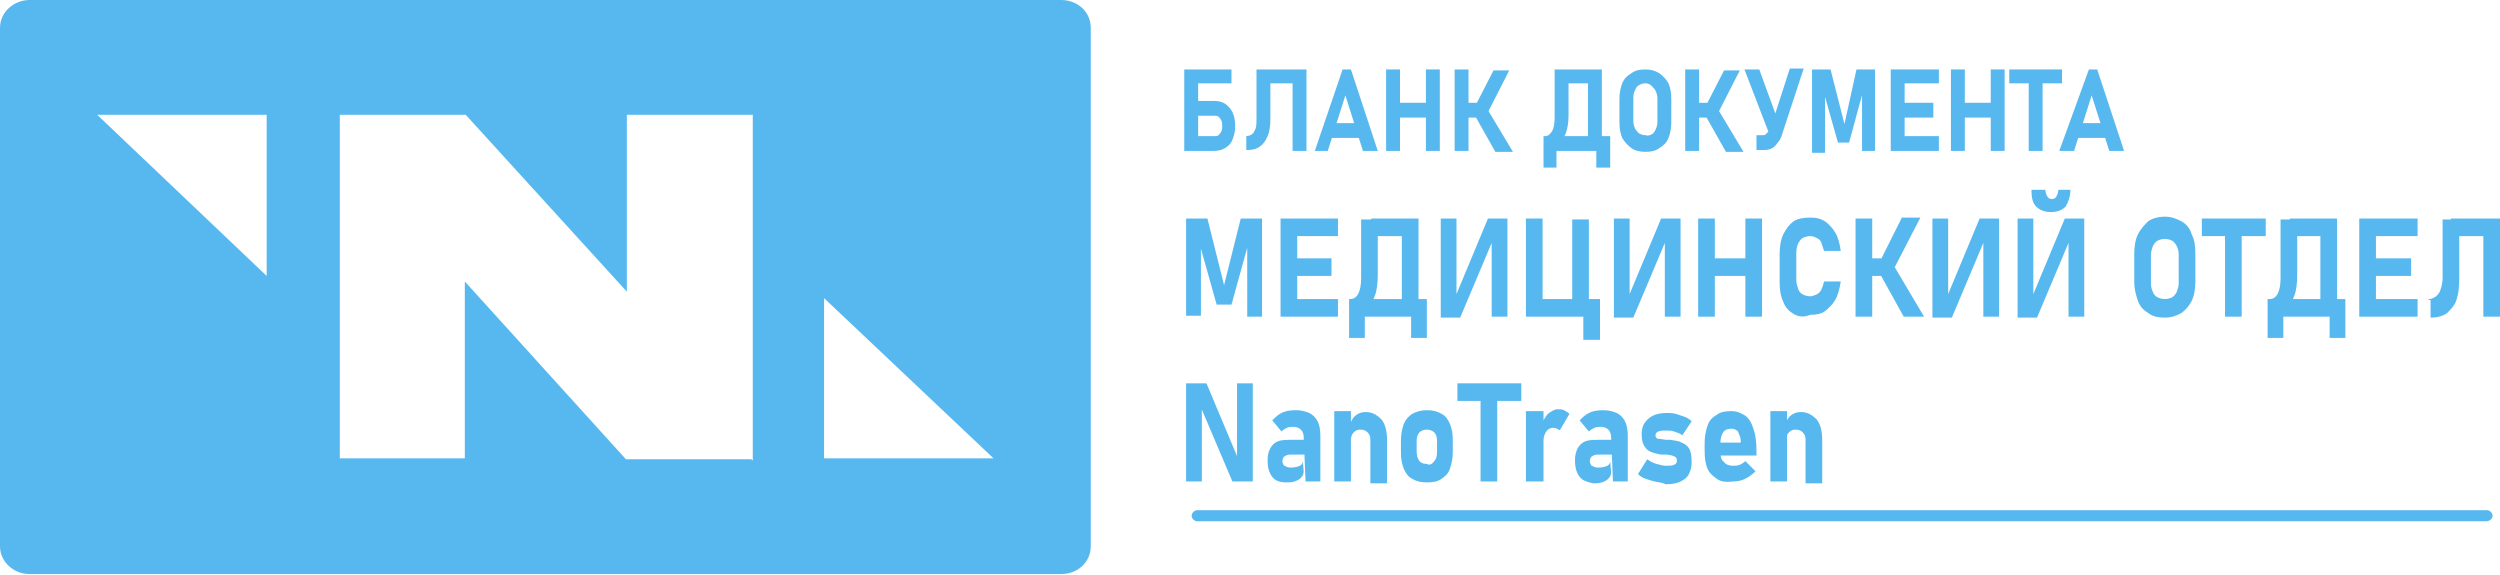
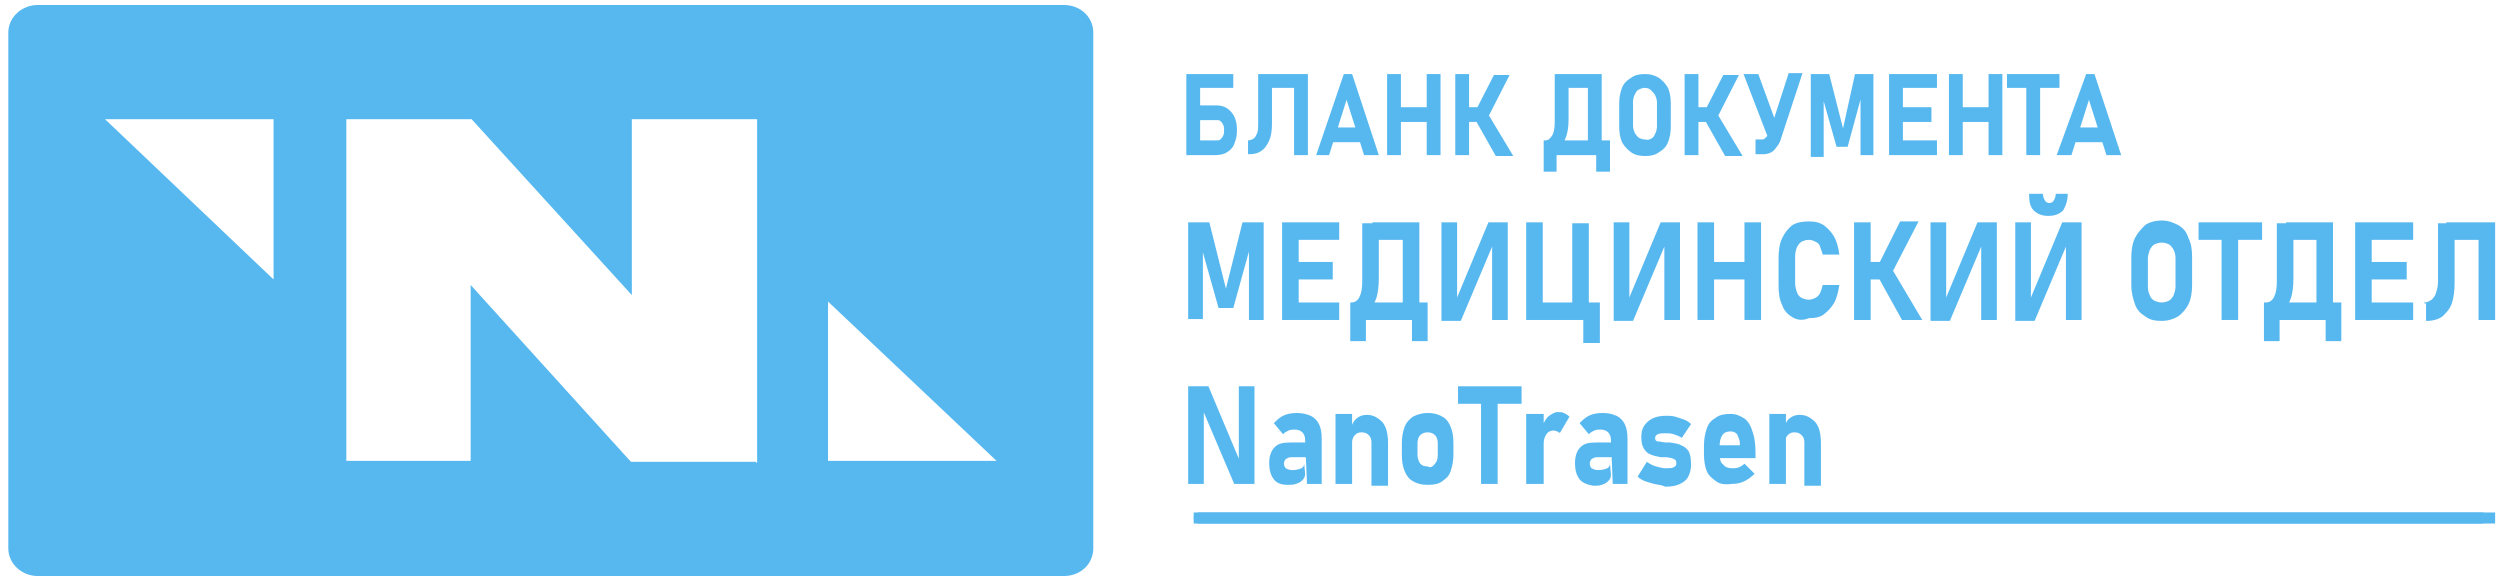
- <svg xmlns="http://www.w3.org/2000/svg" version="1.1" id="Слой_1" x="0px" y="0px" viewBox="0 0 270 62" style="enable-background:new 0 0 270 62;" xml:space="preserve">
-   <style type="text/css">
+ <svg xmlns="http://www.w3.org/2000/svg" version="1.1" x="0px" y="0px" width="301.2" height="70.0" viewBox="0 0 301.2 70.0" style="enable-background:new 0 0 301.2 70.0;" xml:space="preserve">
+   <style type="text/css" id="style1">
	.st0{fill:#57B8F0;}
</style>
-   <path class="st0" d="M114.6,0H3.2C1.5,0,0,1.3,0,3v56c0,1.7,1.5,3,3.2,3h111.4c1.8,0,3.2-1.3,3.2-3V3C117.8,1.3,116.4,0,114.6,0z   M28.8,29.8L10.5,12.4h18.3V29.8z M81.2,49.6H67.6L50.2,30.4v19.1H36.7V12.4h13.6l17.4,19.1V12.4h13.6v37.3H81.2z M89,49.6V32.2  l18.3,17.3H89V49.6z" />
-   <g>
-     <g>
-       <g>
-         <path class="st0" d="M127.9,7.5h1.5v8.8h-1.5V7.5z M128.5,7.5h4.5V9h-4.5V7.5z M128.7,14.7h2.5c0.2,0,0.3,0,0.4-0.1     c0.1-0.1,0.2-0.2,0.3-0.4s0.1-0.4,0.1-0.6c0-0.2,0-0.4-0.1-0.6c-0.1-0.2-0.2-0.3-0.3-0.4c-0.1-0.1-0.3-0.1-0.4-0.1h-2.5v-1.6h2.4     c0.5,0,0.9,0.1,1.2,0.3s0.6,0.5,0.8,0.9s0.3,0.9,0.3,1.5s-0.1,1-0.3,1.5s-0.5,0.7-0.8,0.9c-0.3,0.2-0.8,0.3-1.2,0.3h-2.4     L128.7,14.7L128.7,14.7z" />
-         <path class="st0" d="M134.6,14.7c0.2,0,0.5-0.1,0.6-0.2c0.2-0.1,0.3-0.4,0.4-0.6c0.1-0.3,0.1-0.6,0.1-1V7.5h1.5v5.4     c0,0.7-0.1,1.4-0.3,1.8c-0.2,0.5-0.5,0.9-0.8,1.1c-0.4,0.3-0.8,0.4-1.4,0.4h-0.1L134.6,14.7L134.6,14.7z M136.6,7.5h3.5V9h-3.5     V7.5z M139.6,7.5h1.5v8.8h-1.5V7.5z" />
-         <path class="st0" d="M145,7.5h0.9l2.9,8.8h-1.6l-1.9-6l-1.9,6H142L145,7.5z M143.4,13.3h4v1.6h-4V13.3z" />
-         <path class="st0" d="M149.7,7.5h1.5v8.8h-1.5V7.5z M150.5,11.1h4.5v1.6h-4.5V11.1z M154,7.5h1.5v8.8H154V7.5z" />
-         <path class="st0" d="M157.1,7.5h1.5v8.8h-1.5V7.5z M157.8,11.1h2.7v1.6h-2.7V11.1z M159.3,12.5l1.4-0.6l2.7,4.5h-1.9L159.3,12.5z      M159.3,11.5l2-3.9h1.7l-2.6,5.1L159.3,11.5z" />
-         <path class="st0" d="M166.7,14.7h6.6v1.6h-6.6V14.7z M166.7,14.7h1.4v3.4h-1.4V14.7z M166.8,14.7h0.1c0.3,0,0.5-0.2,0.7-0.5     s0.3-0.8,0.3-1.5V7.5h1.5v5c0,0.7-0.1,1.4-0.3,1.9s-0.4,0.9-0.8,1.1c-0.3,0.3-0.8,0.4-1.4,0.4h-0.2v-1.1H166.8z M168.8,7.5h3.3V9     h-3.3V7.5z M171.5,7.5h1.5v8.8h-1.5V7.5z M172.4,14.7h1.5v3.4h-1.5V14.7z" />
-         <path class="st0" d="M176.2,16c-0.4-0.3-0.7-0.6-1-1.1c-0.2-0.5-0.3-1-0.3-1.7v-2.5c0-0.6,0.1-1.2,0.3-1.7s0.5-0.8,1-1.1     c0.4-0.3,0.9-0.4,1.5-0.4c0.5,0,1,0.1,1.5,0.4c0.4,0.3,0.7,0.6,1,1.1c0.2,0.5,0.3,1,0.3,1.7v2.5c0,0.6-0.1,1.2-0.3,1.7     c-0.2,0.5-0.5,0.8-1,1.1c-0.4,0.3-0.9,0.4-1.5,0.4C177.2,16.4,176.6,16.3,176.2,16z M178.4,14.5c0.2-0.1,0.3-0.3,0.4-0.5     c0.1-0.2,0.2-0.5,0.2-0.8v-2.6c0-0.3-0.1-0.6-0.2-0.8c-0.1-0.2-0.3-0.4-0.4-0.5C178.2,9.1,178,9,177.7,9s-0.5,0.1-0.7,0.2     c-0.2,0.1-0.3,0.3-0.4,0.5c-0.1,0.2-0.2,0.5-0.2,0.8v2.6c0,0.3,0.1,0.6,0.2,0.8c0.1,0.2,0.3,0.4,0.4,0.5c0.2,0.1,0.4,0.2,0.7,0.2     C178,14.7,178.2,14.6,178.4,14.5z" />
-         <path class="st0" d="M182,7.5h1.5v8.8H182V7.5z M182.7,11.1h2.7v1.6h-2.7V11.1z M184.2,12.5l1.4-0.6l2.7,4.5h-1.9L184.2,12.5z      M184.2,11.5l2-3.9h1.7l-2.6,5.1L184.2,11.5z" />
-         <path class="st0" d="M188.4,7.5h1.6l2.3,6.3l-0.9,1.5L188.4,7.5z M192.5,14.4c-0.1,0.4-0.3,0.8-0.5,1c-0.2,0.3-0.4,0.5-0.6,0.6     c-0.2,0.1-0.5,0.2-0.8,0.2h-0.9v-1.6h0.6c0.2,0,0.3,0,0.4-0.1s0.2-0.2,0.3-0.3s0.2-0.3,0.3-0.6l2-6.2h1.5L192.5,14.4z" />
-         <path class="st0" d="M200.5,7.5h2v8.8h-1.4V9.5l0.1,0.4l-1.5,5.5h-1.2l-1.5-5.3l0.1-0.5v6.9h-1.4V7.5h2l1.5,5.9L200.5,7.5z" />
-         <path class="st0" d="M204.2,7.5h1.5v8.8h-1.5V7.5z M204.7,7.5h4.7V9h-4.7V7.5z M204.7,11.1h4.1v1.6h-4.1V11.1z M204.7,14.7h4.7     v1.6h-4.7V14.7z" />
-         <path class="st0" d="M210.7,7.5h1.5v8.8h-1.5V7.5z M211.3,11.1h4.5v1.6h-4.5V11.1z M215,7.5h1.5v8.8H215V7.5z" />
-         <path class="st0" d="M217,7.5h5.7V9H217V7.5z M219.1,8.2h1.5v8.1h-1.5V8.2z" />
-         <path class="st0" d="M225.6,7.5h0.9l2.9,8.8h-1.6l-1.9-6l-1.9,6h-1.6L225.6,7.5z M224,13.3h4v1.6h-4V13.3z" />
-         <path class="st0" d="M134,23.6h2.3v10.6h-1.6V26l0.1,0.4l-1.8,6.5h-1.6l-1.8-6.4l0.1-0.6v8.2h-1.6V23.6h2.3l1.8,7.2L134,23.6z" />
-         <path class="st0" d="M138.3,23.6h1.8v10.6h-1.8V23.6z M138.9,23.6h5.6v1.9h-5.6V23.6z M138.9,27.9h4.9v1.9h-4.9V27.9z      M138.9,32.3h5.6v1.9h-5.6V32.3z" />
-         <path class="st0" d="M145.7,32.3h7.9v1.9h-7.9V32.3z M145.7,32.3h1.7v4.2h-1.7V32.3z M145.7,32.3h0.1c0.4,0,0.7-0.2,0.9-0.6     c0.2-0.4,0.3-0.9,0.3-1.7v-6.3h1.8v6c0,0.8-0.1,1.7-0.3,2.2c-0.2,0.6-0.5,1-0.9,1.3c-0.4,0.3-0.9,0.5-1.6,0.5h-0.3V32.3     L145.7,32.3z M148.1,23.6h4v1.9h-4V23.6z M151.4,23.6h1.8v10.6h-1.8V23.6z M152.4,32.3h1.7v4.2h-1.7V32.3z" />
-         <path class="st0" d="M161.1,34.2v-8.4l0.1,0.2l-3.5,8.3h-2.1V23.6h1.7v8.6l-0.1-0.2l3.5-8.4h2.1v10.6L161.1,34.2L161.1,34.2z" />
-         <path class="st0" d="M164.8,23.6h1.8v10.6h-1.8V23.6z M165.6,32.3h6.8v1.9h-6.8V32.3z M169.8,23.7h1.8v10.5h-1.8V23.7z M171,32.3     h1.8v4.4H171V32.3z" />
-         <path class="st0" d="M179.8,34.2v-8.4l0.1,0.2l-3.5,8.3h-2.1V23.6h1.7v8.6l-0.1-0.2l3.5-8.4h2.1v10.6L179.8,34.2L179.8,34.2z" />
-         <path class="st0" d="M183.4,23.6h1.8v10.6h-1.8V23.6z M184.2,27.9h5.4v1.9h-5.4V27.9z M188.5,23.6h1.8v10.6h-1.8V23.6z" />
-         <path class="st0" d="M193.7,33.9c-0.5-0.3-0.9-0.7-1.1-1.3c-0.3-0.6-0.4-1.3-0.4-2.2v-2.9c0-0.8,0.1-1.6,0.4-2.2     c0.3-0.6,0.6-1,1.1-1.4c0.5-0.3,1.1-0.4,1.8-0.4s1.1,0.1,1.6,0.4c0.4,0.3,0.8,0.7,1.1,1.2c0.3,0.5,0.5,1.2,0.6,2H197     c-0.1-0.3-0.2-0.6-0.3-0.9c-0.1-0.3-0.3-0.4-0.5-0.5c-0.2-0.1-0.4-0.2-0.7-0.2s-0.6,0.1-0.8,0.2c-0.2,0.1-0.4,0.4-0.5,0.6     s-0.2,0.6-0.2,1v2.9c0,0.4,0.1,0.7,0.2,1c0.1,0.3,0.3,0.5,0.5,0.6c0.2,0.1,0.5,0.2,0.8,0.2c0.2,0,0.5-0.1,0.7-0.2     c0.2-0.1,0.4-0.3,0.5-0.5s0.2-0.5,0.3-0.9h1.8c-0.1,0.7-0.3,1.5-0.6,2c-0.3,0.5-0.7,0.9-1.1,1.2c-0.4,0.3-0.9,0.4-1.6,0.4     C194.8,34.3,194.2,34.2,193.7,33.9z" />
-         <path class="st0" d="M200.4,23.6h1.8v10.6h-1.8V23.6z M201.1,27.9h3.3v1.9h-3.3V27.9z M203,29.5l1.6-0.7l3.2,5.4h-2.2L203,29.5z      M203,28.3l2.4-4.8h2l-3.1,6L203,28.3z" />
-         <path class="st0" d="M214.2,34.2v-8.4l0.1,0.2l-3.5,8.3h-2.1V23.6h1.7v8.6l-0.1-0.2l3.5-8.4h2.1v10.6L214.2,34.2L214.2,34.2z" />
-         <path class="st0" d="M223.4,34.2v-8.4l0.1,0.2l-3.5,8.3h-2.1V23.6h1.7v8.6l-0.1-0.2l3.5-8.4h2.1v10.6L223.4,34.2L223.4,34.2z      M223.6,20.5c0,0.7-0.2,1.3-0.5,1.8c-0.4,0.4-0.9,0.6-1.6,0.6l0,0c-0.7,0-1.2-0.2-1.6-0.6c-0.4-0.4-0.5-1-0.5-1.8h1.5     c0,0.3,0.1,0.5,0.2,0.7c0.1,0.2,0.3,0.3,0.5,0.3l0,0c0.2,0,0.4-0.1,0.5-0.3c0.1-0.2,0.2-0.4,0.2-0.7H223.6z" />
-         <path class="st0" d="M232,33.8c-0.5-0.3-0.9-0.7-1.1-1.3c-0.2-0.6-0.4-1.2-0.4-2.1v-3c0-0.7,0.1-1.5,0.4-2.1     c0.3-0.6,0.7-1,1.1-1.4c0.4-0.3,1.1-0.5,1.8-0.5s1.2,0.2,1.8,0.5c0.5,0.3,0.9,0.7,1.1,1.4c0.3,0.6,0.4,1.2,0.4,2.1v3     c0,0.7-0.1,1.5-0.4,2.1s-0.7,1-1.1,1.3c-0.5,0.3-1.1,0.5-1.8,0.5C233.1,34.3,232.5,34.2,232,33.8z M234.6,32.1     c0.2-0.1,0.4-0.4,0.5-0.6c0.1-0.3,0.2-0.6,0.2-0.9v-3.1c0-0.4-0.1-0.7-0.2-0.9s-0.3-0.5-0.5-0.6c-0.2-0.1-0.5-0.2-0.8-0.2     c-0.3,0-0.6,0.1-0.8,0.2c-0.2,0.1-0.4,0.4-0.5,0.6c-0.1,0.3-0.2,0.6-0.2,0.9v3.1c0,0.4,0.1,0.7,0.2,0.9c0.1,0.3,0.3,0.5,0.5,0.6     c0.2,0.1,0.5,0.2,0.8,0.2C234.1,32.3,234.4,32.2,234.6,32.1z" />
-         <path class="st0" d="M237.8,23.6h6.9v1.9h-6.9V23.6z M240.3,24.5h1.8v9.7h-1.8V24.5z" />
-         <path class="st0" d="M244.9,32.3h7.9v1.9h-7.9V32.3z M244.9,32.3h1.7v4.2h-1.7V32.3z M245,32.3h0.1c0.4,0,0.7-0.2,0.9-0.6     c0.2-0.4,0.3-0.9,0.3-1.7v-6.3h1.8v6c0,0.8-0.1,1.7-0.3,2.2c-0.2,0.6-0.5,1-0.9,1.3c-0.4,0.3-0.9,0.5-1.6,0.5H245V32.3L245,32.3z      M247.3,23.6h4v1.9h-4V23.6z M250.6,23.6h1.8v10.6h-1.8V23.6z M251.6,32.3h1.7v4.2h-1.7V32.3z" />
-         <path class="st0" d="M254.8,23.6h1.8v10.6h-1.8V23.6z M255.5,23.6h5.6v1.9h-5.6V23.6z M255.5,27.9h4.9v1.9h-4.9V27.9z      M255.5,32.3h5.6v1.9h-5.6V32.3z" />
-         <path class="st0" d="M262.3,32.3c0.3,0,0.5-0.1,0.8-0.3c0.2-0.2,0.4-0.4,0.5-0.8c0.1-0.3,0.2-0.7,0.2-1.2v-6.3h1.8v6.5     c0,0.8-0.1,1.6-0.3,2.2c-0.2,0.6-0.6,1-1,1.4c-0.4,0.3-1,0.5-1.7,0.5h-0.1v-1.9H262.3z M264.7,23.6h4.3v1.9h-4.3V23.6z      M268.2,23.6h1.8v10.6h-1.8V23.6z" />
-         <path class="st0" d="M128.1,41.4h2.2l3.4,8.1l-0.1,0.2v-8.3h1.7V52h-2.2l-3.4-8l0.1-0.2V52h-1.7C128.1,52,128.1,41.4,128.1,41.4z     " />
-         <path class="st0" d="M137.4,51.5c-0.3-0.4-0.5-0.9-0.5-1.8c0-0.7,0.2-1.3,0.6-1.7c0.4-0.4,0.9-0.5,1.8-0.5h1.7l0.1,1.6h-1.8     c-0.3,0-0.4,0.1-0.6,0.2c-0.1,0.1-0.2,0.3-0.2,0.5c0,0.2,0.1,0.4,0.2,0.5c0.2,0.1,0.4,0.2,0.7,0.2c0.4,0,0.8-0.1,1-0.2     c0.2-0.1,0.3-0.3,0.3-0.5l0.1,1.1c0,0.3-0.1,0.5-0.3,0.7c-0.2,0.2-0.4,0.3-0.7,0.4c-0.3,0.1-0.6,0.1-0.9,0.1     C138.2,52.1,137.7,51.9,137.4,51.5z M140.8,47.2c0-0.3-0.1-0.6-0.3-0.8c-0.2-0.2-0.5-0.3-0.8-0.3c-0.2,0-0.5,0-0.7,0.1     c-0.2,0.1-0.4,0.2-0.6,0.4l-1-1.2c0.3-0.3,0.6-0.6,1-0.8c0.4-0.2,0.9-0.3,1.5-0.3c0.6,0,1,0.1,1.5,0.3c0.4,0.2,0.7,0.5,0.9,0.9     s0.3,0.9,0.3,1.6v4.9h-1.6L140.8,47.2L140.8,47.2z" />
-         <path class="st0" d="M144.1,44.4h1.8V52h-1.8V44.4z M148,47.5c0-0.4-0.1-0.6-0.3-0.8c-0.2-0.2-0.4-0.3-0.8-0.3     c-0.3,0-0.5,0.1-0.7,0.3c-0.2,0.2-0.3,0.5-0.3,0.8l-0.1-1.7c0.2-0.5,0.4-0.8,0.7-1c0.3-0.2,0.6-0.3,1-0.3c0.7,0,1.2,0.3,1.7,0.8     c0.4,0.5,0.6,1.2,0.6,2.3v4.6H148V47.5L148,47.5z" />
-         <path class="st0" d="M152.5,51.7c-0.4-0.2-0.7-0.6-0.9-1.1s-0.3-1-0.3-1.8v-1.2c0-0.7,0.1-1.2,0.3-1.8c0.2-0.5,0.5-0.8,0.9-1.1     c0.4-0.2,0.9-0.4,1.6-0.4c0.6,0,1.1,0.1,1.6,0.4c0.4,0.2,0.7,0.6,0.9,1.1c0.2,0.5,0.3,1,0.3,1.8v1.2c0,0.7-0.1,1.2-0.3,1.8     s-0.5,0.8-0.9,1.1c-0.4,0.3-0.9,0.4-1.6,0.4C153.5,52.1,153,52,152.5,51.7z M154.9,49.8c0.2-0.2,0.3-0.5,0.3-1v-1.2     c0-0.4-0.1-0.7-0.3-0.9c-0.2-0.2-0.5-0.3-0.8-0.3s-0.6,0.1-0.8,0.3c-0.2,0.2-0.3,0.5-0.3,0.9v1.2c0,0.4,0.1,0.7,0.3,1     c0.2,0.2,0.4,0.3,0.8,0.3C154.4,50.3,154.7,50.1,154.9,49.8z" />
-         <path class="st0" d="M157.4,41.4h6.9v1.9h-6.9V41.4L157.4,41.4z M159.9,42.4h1.8V52h-1.8V42.4z" />
-         <path class="st0" d="M164.8,44.4h1.9V52h-1.9V44.4z M168.2,46.3c-0.1,0-0.3-0.1-0.4-0.1c-0.3,0-0.6,0.1-0.8,0.4     c-0.2,0.3-0.3,0.6-0.3,1l-0.1-2c0.2-0.4,0.4-0.8,0.7-1c0.3-0.2,0.6-0.4,0.9-0.4s0.5,0,0.7,0.1s0.4,0.2,0.6,0.4l-1,1.7     C168.4,46.5,168.3,46.4,168.2,46.3z" />
-         <path class="st0" d="M170.6,51.5c-0.3-0.4-0.5-0.9-0.5-1.8c0-0.7,0.2-1.3,0.6-1.7c0.4-0.4,0.9-0.5,1.8-0.5h1.7l0.1,1.6h-1.8     c-0.3,0-0.4,0.1-0.6,0.2c-0.1,0.1-0.2,0.3-0.2,0.5c0,0.2,0.1,0.4,0.2,0.5c0.2,0.1,0.4,0.2,0.7,0.2c0.4,0,0.8-0.1,1-0.2     c0.2-0.1,0.3-0.3,0.3-0.5L174,51c0,0.3-0.1,0.5-0.3,0.7c-0.2,0.2-0.4,0.3-0.7,0.4c-0.3,0.1-0.6,0.1-0.9,0.1     C171.5,52.1,170.9,51.9,170.6,51.5z M174,47.2c0-0.3-0.1-0.6-0.3-0.8c-0.2-0.2-0.5-0.3-0.8-0.3c-0.2,0-0.5,0-0.7,0.1     c-0.2,0.1-0.4,0.2-0.6,0.4l-1-1.2c0.3-0.3,0.6-0.6,1-0.8c0.4-0.2,0.9-0.3,1.5-0.3c0.6,0,1,0.1,1.5,0.3c0.4,0.2,0.7,0.5,0.9,0.9     s0.3,0.9,0.3,1.6v4.9h-1.6L174,47.2L174,47.2z" />
-         <path class="st0" d="M178.7,52c-0.4-0.1-0.7-0.2-1-0.3c-0.3-0.1-0.6-0.3-0.8-0.5l1-1.6c0.3,0.2,0.6,0.4,1,0.5s0.7,0.2,1,0.2     c0.4,0,0.7,0,0.9-0.1s0.3-0.2,0.3-0.4c0-0.2,0-0.3-0.1-0.4s-0.2-0.1-0.4-0.2c-0.1,0-0.4-0.1-0.6-0.1c-0.1,0-0.1,0-0.2,0     c-0.1,0-0.2,0-0.2,0s0,0-0.1,0c0,0,0,0-0.1,0c-0.5-0.1-0.9-0.2-1.1-0.3c-0.3-0.1-0.5-0.3-0.7-0.6s-0.3-0.7-0.3-1.3     c0-0.5,0.1-0.9,0.3-1.2s0.5-0.6,0.9-0.8c0.4-0.2,0.9-0.3,1.5-0.3c0.3,0,0.6,0,1,0.1c0.3,0.1,0.6,0.2,0.9,0.3     c0.3,0.1,0.6,0.3,0.8,0.5l-1,1.5c-0.3-0.2-0.6-0.3-0.9-0.4s-0.6-0.1-0.9-0.1c-0.3,0-0.6,0-0.8,0.1s-0.3,0.2-0.3,0.4     c0,0.1,0,0.2,0.1,0.3s0.2,0.1,0.4,0.1c0.1,0,0.4,0.1,0.7,0.1h0.1h0.1c0,0,0,0,0.1,0s0,0,0.1,0c0.5,0.1,0.9,0.1,1.2,0.3     c0.3,0.1,0.6,0.3,0.8,0.6c0.2,0.3,0.3,0.8,0.3,1.5c0,0.5-0.1,0.9-0.3,1.3s-0.5,0.6-0.9,0.8c-0.4,0.2-0.9,0.3-1.6,0.3     C179.5,52.1,179.1,52.1,178.7,52z" />
-         <path class="st0" d="M185.4,51.7c-0.4-0.3-0.8-0.6-1-1.1s-0.3-1.1-0.3-1.9v-0.8c0-0.7,0.1-1.3,0.3-1.9s0.5-0.9,1-1.2     c0.4-0.3,0.9-0.4,1.6-0.4c0.6,0,1,0.2,1.5,0.5c0.4,0.3,0.7,0.8,0.9,1.5c0.2,0.6,0.3,1.3,0.3,2.3v0.5h-4.6v-1.4h2.9v-0.2     c0-0.4-0.2-0.7-0.3-1c-0.2-0.2-0.4-0.3-0.7-0.3c-0.4,0-0.7,0.1-0.9,0.4c-0.2,0.3-0.3,0.7-0.3,1.2v0.9c0,0.5,0.1,0.9,0.4,1.1     c0.2,0.3,0.6,0.4,1,0.4c0.2,0,0.4,0,0.7-0.1c0.2-0.1,0.4-0.2,0.6-0.4l1.1,1.1c-0.3,0.3-0.7,0.6-1.1,0.8c-0.4,0.2-0.8,0.3-1.4,0.3     C186.3,52.1,185.8,52,185.4,51.7z" />
-         <path class="st0" d="M191.2,44.4h1.8V52h-1.8V44.4z M195,47.5c0-0.4-0.1-0.6-0.3-0.8c-0.2-0.2-0.4-0.3-0.8-0.3     c-0.3,0-0.5,0.1-0.7,0.3c-0.2,0.2-0.3,0.5-0.3,0.8l-0.1-1.7c0.2-0.5,0.4-0.8,0.7-1c0.3-0.2,0.6-0.3,1-0.3c0.7,0,1.2,0.3,1.7,0.8     c0.4,0.5,0.6,1.2,0.6,2.3v4.6H195V47.5z" />
+   <g id="normalized_artwork" transform="translate(1,0.6) scale(1.109677)">
+     <path class="st0" d="M114.6,0H3.2C1.5,0,0,1.3,0,3v56c0,1.7,1.5,3,3.2,3h111.4c1.8,0,3.2-1.3,3.2-3V3C117.8,1.3,116.4,0,114.6,0z   M28.8,29.8L10.5,12.4h18.3V29.8z M81.2,49.6H67.6L50.2,30.4v19.1H36.7V12.4h13.6l17.4,19.1V12.4h13.6v37.3H81.2z M89,49.6V32.2  l18.3,17.3H89V49.6z" id="path1" />
+     <g id="g43">
+       <g id="g42">
+         <g id="g41">
+           <path class="st0" d="M127.9,7.5h1.5v8.8h-1.5V7.5z M128.5,7.5h4.5V9h-4.5V7.5z M128.7,14.7h2.5c0.2,0,0.3,0,0.4-0.1     c0.1-0.1,0.2-0.2,0.3-0.4s0.1-0.4,0.1-0.6c0-0.2,0-0.4-0.1-0.6c-0.1-0.2-0.2-0.3-0.3-0.4c-0.1-0.1-0.3-0.1-0.4-0.1h-2.5v-1.6h2.4     c0.5,0,0.9,0.1,1.2,0.3s0.6,0.5,0.8,0.9s0.3,0.9,0.3,1.5s-0.1,1-0.3,1.5s-0.5,0.7-0.8,0.9c-0.3,0.2-0.8,0.3-1.2,0.3h-2.4     L128.7,14.7L128.7,14.7z" id="path2" />
+           <path class="st0" d="M134.6,14.7c0.2,0,0.5-0.1,0.6-0.2c0.2-0.1,0.3-0.4,0.4-0.6c0.1-0.3,0.1-0.6,0.1-1V7.5h1.5v5.4     c0,0.7-0.1,1.4-0.3,1.8c-0.2,0.5-0.5,0.9-0.8,1.1c-0.4,0.3-0.8,0.4-1.4,0.4h-0.1L134.6,14.7L134.6,14.7z M136.6,7.5h3.5V9h-3.5     V7.5z M139.6,7.5h1.5v8.8h-1.5V7.5z" id="path3" />
+           <path class="st0" d="M145,7.5h0.9l2.9,8.8h-1.6l-1.9-6l-1.9,6H142L145,7.5z M143.4,13.3h4v1.6h-4V13.3z" id="path4" />
+           <path class="st0" d="M149.7,7.5h1.5v8.8h-1.5V7.5z M150.5,11.1h4.5v1.6h-4.5V11.1z M154,7.5h1.5v8.8H154V7.5z" id="path5" />
+           <path class="st0" d="M157.1,7.5h1.5v8.8h-1.5V7.5z M157.8,11.1h2.7v1.6h-2.7V11.1z M159.3,12.5l1.4-0.6l2.7,4.5h-1.9L159.3,12.5z      M159.3,11.5l2-3.9h1.7l-2.6,5.1L159.3,11.5z" id="path6" />
+           <path class="st0" d="M166.7,14.7h6.6v1.6h-6.6V14.7z M166.7,14.7h1.4v3.4h-1.4V14.7z M166.8,14.7h0.1c0.3,0,0.5-0.2,0.7-0.5     s0.3-0.8,0.3-1.5V7.5h1.5v5c0,0.7-0.1,1.4-0.3,1.9s-0.4,0.9-0.8,1.1c-0.3,0.3-0.8,0.4-1.4,0.4h-0.2v-1.1H166.8z M168.8,7.5h3.3V9     h-3.3V7.5z M171.5,7.5h1.5v8.8h-1.5V7.5z M172.4,14.7h1.5v3.4h-1.5V14.7z" id="path7" />
+           <path class="st0" d="M176.2,16c-0.4-0.3-0.7-0.6-1-1.1c-0.2-0.5-0.3-1-0.3-1.7v-2.5c0-0.6,0.1-1.2,0.3-1.7s0.5-0.8,1-1.1     c0.4-0.3,0.9-0.4,1.5-0.4c0.5,0,1,0.1,1.5,0.4c0.4,0.3,0.7,0.6,1,1.1c0.2,0.5,0.3,1,0.3,1.7v2.5c0,0.6-0.1,1.2-0.3,1.7     c-0.2,0.5-0.5,0.8-1,1.1c-0.4,0.3-0.9,0.4-1.5,0.4C177.2,16.4,176.6,16.3,176.2,16z M178.4,14.5c0.2-0.1,0.3-0.3,0.4-0.5     c0.1-0.2,0.2-0.5,0.2-0.8v-2.6c0-0.3-0.1-0.6-0.2-0.8c-0.1-0.2-0.3-0.4-0.4-0.5C178.2,9.1,178,9,177.7,9s-0.5,0.1-0.7,0.2     c-0.2,0.1-0.3,0.3-0.4,0.5c-0.1,0.2-0.2,0.5-0.2,0.8v2.6c0,0.3,0.1,0.6,0.2,0.8c0.1,0.2,0.3,0.4,0.4,0.5c0.2,0.1,0.4,0.2,0.7,0.2     C178,14.7,178.2,14.6,178.4,14.5z" id="path8" />
+           <path class="st0" d="M182,7.5h1.5v8.8H182V7.5z M182.7,11.1h2.7v1.6h-2.7V11.1z M184.2,12.5l1.4-0.6l2.7,4.5h-1.9L184.2,12.5z      M184.2,11.5l2-3.9h1.7l-2.6,5.1L184.2,11.5z" id="path9" />
+           <path class="st0" d="M188.4,7.5h1.6l2.3,6.3l-0.9,1.5L188.4,7.5z M192.5,14.4c-0.1,0.4-0.3,0.8-0.5,1c-0.2,0.3-0.4,0.5-0.6,0.6     c-0.2,0.1-0.5,0.2-0.8,0.2h-0.9v-1.6h0.6c0.2,0,0.3,0,0.4-0.1s0.2-0.2,0.3-0.3s0.2-0.3,0.3-0.6l2-6.2h1.5L192.5,14.4z" id="path10" />
+           <path class="st0" d="M200.5,7.5h2v8.8h-1.4V9.5l0.1,0.4l-1.5,5.5h-1.2l-1.5-5.3l0.1-0.5v6.9h-1.4V7.5h2l1.5,5.9L200.5,7.5z" id="path11" />
+           <path class="st0" d="M204.2,7.5h1.5v8.8h-1.5V7.5z M204.7,7.5h4.7V9h-4.7V7.5z M204.7,11.1h4.1v1.6h-4.1V11.1z M204.7,14.7h4.7     v1.6h-4.7V14.7z" id="path12" />
+           <path class="st0" d="M210.7,7.5h1.5v8.8h-1.5V7.5z M211.3,11.1h4.5v1.6h-4.5V11.1z M215,7.5h1.5v8.8H215V7.5z" id="path13" />
+           <path class="st0" d="M217,7.5h5.7V9H217V7.5z M219.1,8.2h1.5v8.1h-1.5V8.2z" id="path14" />
+           <path class="st0" d="M225.6,7.5h0.9l2.9,8.8h-1.6l-1.9-6l-1.9,6h-1.6L225.6,7.5z M224,13.3h4v1.6h-4V13.3z" id="path15" />
+           <path class="st0" d="M134,23.6h2.3v10.6h-1.6V26l0.1,0.4l-1.8,6.5h-1.6l-1.8-6.4l0.1-0.6v8.2h-1.6V23.6h2.3l1.8,7.2L134,23.6z" id="path16" />
+           <path class="st0" d="M138.3,23.6h1.8v10.6h-1.8V23.6z M138.9,23.6h5.6v1.9h-5.6V23.6z M138.9,27.9h4.9v1.9h-4.9V27.9z      M138.9,32.3h5.6v1.9h-5.6V32.3z" id="path17" />
+           <path class="st0" d="M145.7,32.3h7.9v1.9h-7.9V32.3z M145.7,32.3h1.7v4.2h-1.7V32.3z M145.7,32.3h0.1c0.4,0,0.7-0.2,0.9-0.6     c0.2-0.4,0.3-0.9,0.3-1.7v-6.3h1.8v6c0,0.8-0.1,1.7-0.3,2.2c-0.2,0.6-0.5,1-0.9,1.3c-0.4,0.3-0.9,0.5-1.6,0.5h-0.3V32.3     L145.7,32.3z M148.1,23.6h4v1.9h-4V23.6z M151.4,23.6h1.8v10.6h-1.8V23.6z M152.4,32.3h1.7v4.2h-1.7V32.3z" id="path18" />
+           <path class="st0" d="M161.1,34.2v-8.4l0.1,0.2l-3.5,8.3h-2.1V23.6h1.7v8.6l-0.1-0.2l3.5-8.4h2.1v10.6L161.1,34.2L161.1,34.2z" id="path19" />
+           <path class="st0" d="M164.8,23.6h1.8v10.6h-1.8V23.6z M165.6,32.3h6.8v1.9h-6.8V32.3z M169.8,23.7h1.8v10.5h-1.8V23.7z M171,32.3     h1.8v4.4H171V32.3z" id="path20" />
+           <path class="st0" d="M179.8,34.2v-8.4l0.1,0.2l-3.5,8.3h-2.1V23.6h1.7v8.6l-0.1-0.2l3.5-8.4h2.1v10.6L179.8,34.2L179.8,34.2z" id="path21" />
+           <path class="st0" d="M183.4,23.6h1.8v10.6h-1.8V23.6z M184.2,27.9h5.4v1.9h-5.4V27.9z M188.5,23.6h1.8v10.6h-1.8V23.6z" id="path22" />
+           <path class="st0" d="M193.7,33.9c-0.5-0.3-0.9-0.7-1.1-1.3c-0.3-0.6-0.4-1.3-0.4-2.2v-2.9c0-0.8,0.1-1.6,0.4-2.2     c0.3-0.6,0.6-1,1.1-1.4c0.5-0.3,1.1-0.4,1.8-0.4s1.1,0.1,1.6,0.4c0.4,0.3,0.8,0.7,1.1,1.2c0.3,0.5,0.5,1.2,0.6,2H197     c-0.1-0.3-0.2-0.6-0.3-0.9c-0.1-0.3-0.3-0.4-0.5-0.5c-0.2-0.1-0.4-0.2-0.7-0.2s-0.6,0.1-0.8,0.2c-0.2,0.1-0.4,0.4-0.5,0.6     s-0.2,0.6-0.2,1v2.9c0,0.4,0.1,0.7,0.2,1c0.1,0.3,0.3,0.5,0.5,0.6c0.2,0.1,0.5,0.2,0.8,0.2c0.2,0,0.5-0.1,0.7-0.2     c0.2-0.1,0.4-0.3,0.5-0.5s0.2-0.5,0.3-0.9h1.8c-0.1,0.7-0.3,1.5-0.6,2c-0.3,0.5-0.7,0.9-1.1,1.2c-0.4,0.3-0.9,0.4-1.6,0.4     C194.8,34.3,194.2,34.2,193.7,33.9z" id="path23" />
+           <path class="st0" d="M200.4,23.6h1.8v10.6h-1.8V23.6z M201.1,27.9h3.3v1.9h-3.3V27.9z M203,29.5l1.6-0.7l3.2,5.4h-2.2L203,29.5z      M203,28.3l2.4-4.8h2l-3.1,6L203,28.3z" id="path24" />
+           <path class="st0" d="M214.2,34.2v-8.4l0.1,0.2l-3.5,8.3h-2.1V23.6h1.7v8.6l-0.1-0.2l3.5-8.4h2.1v10.6L214.2,34.2L214.2,34.2z" id="path25" />
+           <path class="st0" d="M223.4,34.2v-8.4l0.1,0.2l-3.5,8.3h-2.1V23.6h1.7v8.6l-0.1-0.2l3.5-8.4h2.1v10.6L223.4,34.2L223.4,34.2z      M223.6,20.5c0,0.7-0.2,1.3-0.5,1.8c-0.4,0.4-0.9,0.6-1.6,0.6l0,0c-0.7,0-1.2-0.2-1.6-0.6c-0.4-0.4-0.5-1-0.5-1.8h1.5     c0,0.3,0.1,0.5,0.2,0.7c0.1,0.2,0.3,0.3,0.5,0.3l0,0c0.2,0,0.4-0.1,0.5-0.3c0.1-0.2,0.2-0.4,0.2-0.7H223.6z" id="path26" />
+           <path class="st0" d="M232,33.8c-0.5-0.3-0.9-0.7-1.1-1.3c-0.2-0.6-0.4-1.2-0.4-2.1v-3c0-0.7,0.1-1.5,0.4-2.1     c0.3-0.6,0.7-1,1.1-1.4c0.4-0.3,1.1-0.5,1.8-0.5s1.2,0.2,1.8,0.5c0.5,0.3,0.9,0.7,1.1,1.4c0.3,0.6,0.4,1.2,0.4,2.1v3     c0,0.7-0.1,1.5-0.4,2.1s-0.7,1-1.1,1.3c-0.5,0.3-1.1,0.5-1.8,0.5C233.1,34.3,232.5,34.2,232,33.8z M234.6,32.1     c0.2-0.1,0.4-0.4,0.5-0.6c0.1-0.3,0.2-0.6,0.2-0.9v-3.1c0-0.4-0.1-0.7-0.2-0.9s-0.3-0.5-0.5-0.6c-0.2-0.1-0.5-0.2-0.8-0.2     c-0.3,0-0.6,0.1-0.8,0.2c-0.2,0.1-0.4,0.4-0.5,0.6c-0.1,0.3-0.2,0.6-0.2,0.9v3.1c0,0.4,0.1,0.7,0.2,0.9c0.1,0.3,0.3,0.5,0.5,0.6     c0.2,0.1,0.5,0.2,0.8,0.2C234.1,32.3,234.4,32.2,234.6,32.1z" id="path27" />
+           <path class="st0" d="M237.8,23.6h6.9v1.9h-6.9V23.6z M240.3,24.5h1.8v9.7h-1.8V24.5z" id="path28" />
+           <path class="st0" d="M244.9,32.3h7.9v1.9h-7.9V32.3z M244.9,32.3h1.7v4.2h-1.7V32.3z M245,32.3h0.1c0.4,0,0.7-0.2,0.9-0.6     c0.2-0.4,0.3-0.9,0.3-1.7v-6.3h1.8v6c0,0.8-0.1,1.7-0.3,2.2c-0.2,0.6-0.5,1-0.9,1.3c-0.4,0.3-0.9,0.5-1.6,0.5H245V32.3L245,32.3z      M247.3,23.6h4v1.9h-4V23.6z M250.6,23.6h1.8v10.6h-1.8V23.6z M251.6,32.3h1.7v4.2h-1.7V32.3z" id="path29" />
+           <path class="st0" d="M254.8,23.6h1.8v10.6h-1.8V23.6z M255.5,23.6h5.6v1.9h-5.6V23.6z M255.5,27.9h4.9v1.9h-4.9V27.9z      M255.5,32.3h5.6v1.9h-5.6V32.3z" id="path30" />
+           <path class="st0" d="M262.3,32.3c0.3,0,0.5-0.1,0.8-0.3c0.2-0.2,0.4-0.4,0.5-0.8c0.1-0.3,0.2-0.7,0.2-1.2v-6.3h1.8v6.5     c0,0.8-0.1,1.6-0.3,2.2c-0.2,0.6-0.6,1-1,1.4c-0.4,0.3-1,0.5-1.7,0.5h-0.1v-1.9H262.3z M264.7,23.6h4.3v1.9h-4.3V23.6z      M268.2,23.6h1.8v10.6h-1.8V23.6z" id="path31" />
+           <path class="st0" d="M128.1,41.4h2.2l3.4,8.1l-0.1,0.2v-8.3h1.7V52h-2.2l-3.4-8l0.1-0.2V52h-1.7C128.1,52,128.1,41.4,128.1,41.4z     " id="path32" />
+           <path class="st0" d="M137.4,51.5c-0.3-0.4-0.5-0.9-0.5-1.8c0-0.7,0.2-1.3,0.6-1.7c0.4-0.4,0.9-0.5,1.8-0.5h1.7l0.1,1.6h-1.8     c-0.3,0-0.4,0.1-0.6,0.2c-0.1,0.1-0.2,0.3-0.2,0.5c0,0.2,0.1,0.4,0.2,0.5c0.2,0.1,0.4,0.2,0.7,0.2c0.4,0,0.8-0.1,1-0.2     c0.2-0.1,0.3-0.3,0.3-0.5l0.1,1.1c0,0.3-0.1,0.5-0.3,0.7c-0.2,0.2-0.4,0.3-0.7,0.4c-0.3,0.1-0.6,0.1-0.9,0.1     C138.2,52.1,137.7,51.9,137.4,51.5z M140.8,47.2c0-0.3-0.1-0.6-0.3-0.8c-0.2-0.2-0.5-0.3-0.8-0.3c-0.2,0-0.5,0-0.7,0.1     c-0.2,0.1-0.4,0.2-0.6,0.4l-1-1.2c0.3-0.3,0.6-0.6,1-0.8c0.4-0.2,0.9-0.3,1.5-0.3c0.6,0,1,0.1,1.5,0.3c0.4,0.2,0.7,0.5,0.9,0.9     s0.3,0.9,0.3,1.6v4.9h-1.6L140.8,47.2L140.8,47.2z" id="path33" />
+           <path class="st0" d="M144.1,44.4h1.8V52h-1.8V44.4z M148,47.5c0-0.4-0.1-0.6-0.3-0.8c-0.2-0.2-0.4-0.3-0.8-0.3     c-0.3,0-0.5,0.1-0.7,0.3c-0.2,0.2-0.3,0.5-0.3,0.8l-0.1-1.7c0.2-0.5,0.4-0.8,0.7-1c0.3-0.2,0.6-0.3,1-0.3c0.7,0,1.2,0.3,1.7,0.8     c0.4,0.5,0.6,1.2,0.6,2.3v4.6H148V47.5L148,47.5z" id="path34" />
+           <path class="st0" d="M152.5,51.7c-0.4-0.2-0.7-0.6-0.9-1.1s-0.3-1-0.3-1.8v-1.2c0-0.7,0.1-1.2,0.3-1.8c0.2-0.5,0.5-0.8,0.9-1.1     c0.4-0.2,0.9-0.4,1.6-0.4c0.6,0,1.1,0.1,1.6,0.4c0.4,0.2,0.7,0.6,0.9,1.1c0.2,0.5,0.3,1,0.3,1.8v1.2c0,0.7-0.1,1.2-0.3,1.8     s-0.5,0.8-0.9,1.1c-0.4,0.3-0.9,0.4-1.6,0.4C153.5,52.1,153,52,152.5,51.7z M154.9,49.8c0.2-0.2,0.3-0.5,0.3-1v-1.2     c0-0.4-0.1-0.7-0.3-0.9c-0.2-0.2-0.5-0.3-0.8-0.3s-0.6,0.1-0.8,0.3c-0.2,0.2-0.3,0.5-0.3,0.9v1.2c0,0.4,0.1,0.7,0.3,1     c0.2,0.2,0.4,0.3,0.8,0.3C154.4,50.3,154.7,50.1,154.9,49.8z" id="path35" />
+           <path class="st0" d="M157.4,41.4h6.9v1.9h-6.9V41.4L157.4,41.4z M159.9,42.4h1.8V52h-1.8V42.4z" id="path36" />
+           <path class="st0" d="M164.8,44.4h1.9V52h-1.9V44.4z M168.2,46.3c-0.1,0-0.3-0.1-0.4-0.1c-0.3,0-0.6,0.1-0.8,0.4     c-0.2,0.3-0.3,0.6-0.3,1l-0.1-2c0.2-0.4,0.4-0.8,0.7-1c0.3-0.2,0.6-0.4,0.9-0.4s0.5,0,0.7,0.1s0.4,0.2,0.6,0.4l-1,1.7     C168.4,46.5,168.3,46.4,168.2,46.3z" id="path37" />
+           <path class="st0" d="M170.6,51.5c-0.3-0.4-0.5-0.9-0.5-1.8c0-0.7,0.2-1.3,0.6-1.7c0.4-0.4,0.9-0.5,1.8-0.5h1.7l0.1,1.6h-1.8     c-0.3,0-0.4,0.1-0.6,0.2c-0.1,0.1-0.2,0.3-0.2,0.5c0,0.2,0.1,0.4,0.2,0.5c0.2,0.1,0.4,0.2,0.7,0.2c0.4,0,0.8-0.1,1-0.2     c0.2-0.1,0.3-0.3,0.3-0.5L174,51c0,0.3-0.1,0.5-0.3,0.7c-0.2,0.2-0.4,0.3-0.7,0.4c-0.3,0.1-0.6,0.1-0.9,0.1     C171.5,52.1,170.9,51.9,170.6,51.5z M174,47.2c0-0.3-0.1-0.6-0.3-0.8c-0.2-0.2-0.5-0.3-0.8-0.3c-0.2,0-0.5,0-0.7,0.1     c-0.2,0.1-0.4,0.2-0.6,0.4l-1-1.2c0.3-0.3,0.6-0.6,1-0.8c0.4-0.2,0.9-0.3,1.5-0.3c0.6,0,1,0.1,1.5,0.3c0.4,0.2,0.7,0.5,0.9,0.9     s0.3,0.9,0.3,1.6v4.9h-1.6L174,47.2L174,47.2z" id="path38" />
+           <path class="st0" d="M178.7,52c-0.4-0.1-0.7-0.2-1-0.3c-0.3-0.1-0.6-0.3-0.8-0.5l1-1.6c0.3,0.2,0.6,0.4,1,0.5s0.7,0.2,1,0.2     c0.4,0,0.7,0,0.9-0.1s0.3-0.2,0.3-0.4c0-0.2,0-0.3-0.1-0.4s-0.2-0.1-0.4-0.2c-0.1,0-0.4-0.1-0.6-0.1c-0.1,0-0.1,0-0.2,0     c-0.1,0-0.2,0-0.2,0s0,0-0.1,0c0,0,0,0-0.1,0c-0.5-0.1-0.9-0.2-1.1-0.3c-0.3-0.1-0.5-0.3-0.7-0.6s-0.3-0.7-0.3-1.3     c0-0.5,0.1-0.9,0.3-1.2s0.5-0.6,0.9-0.8c0.4-0.2,0.9-0.3,1.5-0.3c0.3,0,0.6,0,1,0.1c0.3,0.1,0.6,0.2,0.9,0.3     c0.3,0.1,0.6,0.3,0.8,0.5l-1,1.5c-0.3-0.2-0.6-0.3-0.9-0.4s-0.6-0.1-0.9-0.1c-0.3,0-0.6,0-0.8,0.1s-0.3,0.2-0.3,0.4     c0,0.1,0,0.2,0.1,0.3s0.2,0.1,0.4,0.1c0.1,0,0.4,0.1,0.7,0.1h0.1h0.1c0,0,0,0,0.1,0s0,0,0.1,0c0.5,0.1,0.9,0.1,1.2,0.3     c0.3,0.1,0.6,0.3,0.8,0.6c0.2,0.3,0.3,0.8,0.3,1.5c0,0.5-0.1,0.9-0.3,1.3s-0.5,0.6-0.9,0.8c-0.4,0.2-0.9,0.3-1.6,0.3     C179.5,52.1,179.1,52.1,178.7,52z" id="path39" />
+           <path class="st0" d="M185.4,51.7c-0.4-0.3-0.8-0.6-1-1.1s-0.3-1.1-0.3-1.9v-0.8c0-0.7,0.1-1.3,0.3-1.9s0.5-0.9,1-1.2     c0.4-0.3,0.9-0.4,1.6-0.4c0.6,0,1,0.2,1.5,0.5c0.4,0.3,0.7,0.8,0.9,1.5c0.2,0.6,0.3,1.3,0.3,2.3v0.5h-4.6v-1.4h2.9v-0.2     c0-0.4-0.2-0.7-0.3-1c-0.2-0.2-0.4-0.3-0.7-0.3c-0.4,0-0.7,0.1-0.9,0.4c-0.2,0.3-0.3,0.7-0.3,1.2v0.9c0,0.5,0.1,0.9,0.4,1.1     c0.2,0.3,0.6,0.4,1,0.4c0.2,0,0.4,0,0.7-0.1c0.2-0.1,0.4-0.2,0.6-0.4l1.1,1.1c-0.3,0.3-0.7,0.6-1.1,0.8c-0.4,0.2-0.8,0.3-1.4,0.3     C186.3,52.1,185.8,52,185.4,51.7z" id="path40" />
+           <path class="st0" d="M191.2,44.4h1.8V52h-1.8V44.4z M195,47.5c0-0.4-0.1-0.6-0.3-0.8c-0.2-0.2-0.4-0.3-0.8-0.3     c-0.3,0-0.5,0.1-0.7,0.3c-0.2,0.2-0.3,0.5-0.3,0.8l-0.1-1.7c0.2-0.5,0.4-0.8,0.7-1c0.3-0.2,0.6-0.3,1-0.3c0.7,0,1.2,0.3,1.7,0.8     c0.4,0.5,0.6,1.2,0.6,2.3v4.6H195V47.5z" id="path41" />
+         </g>
      </g>
+       <path class="st0" d="M268.5,56.3H129.3c-0.3,0-0.6-0.3-0.6-0.6l0,0c0-0.3,0.3-0.6,0.6-0.6h139.3c0.3,0,0.6,0.3,0.6,0.6l0,0   C269.2,56,268.9,56.3,268.5,56.3z" id="path42" />
    </g>
-     <path class="st0" d="M268.5,56.3H129.3c-0.3,0-0.6-0.3-0.6-0.6l0,0c0-0.3,0.3-0.6,0.6-0.6h139.3c0.3,0,0.6,0.3,0.6,0.6l0,0   C269.2,56,268.9,56.3,268.5,56.3z" />
  </g>
+   <rect id="normalized_rule_extension" x="143.815" y="61.743" width="156.798" height="1.332" fill="#57B8F0" />
</svg>
